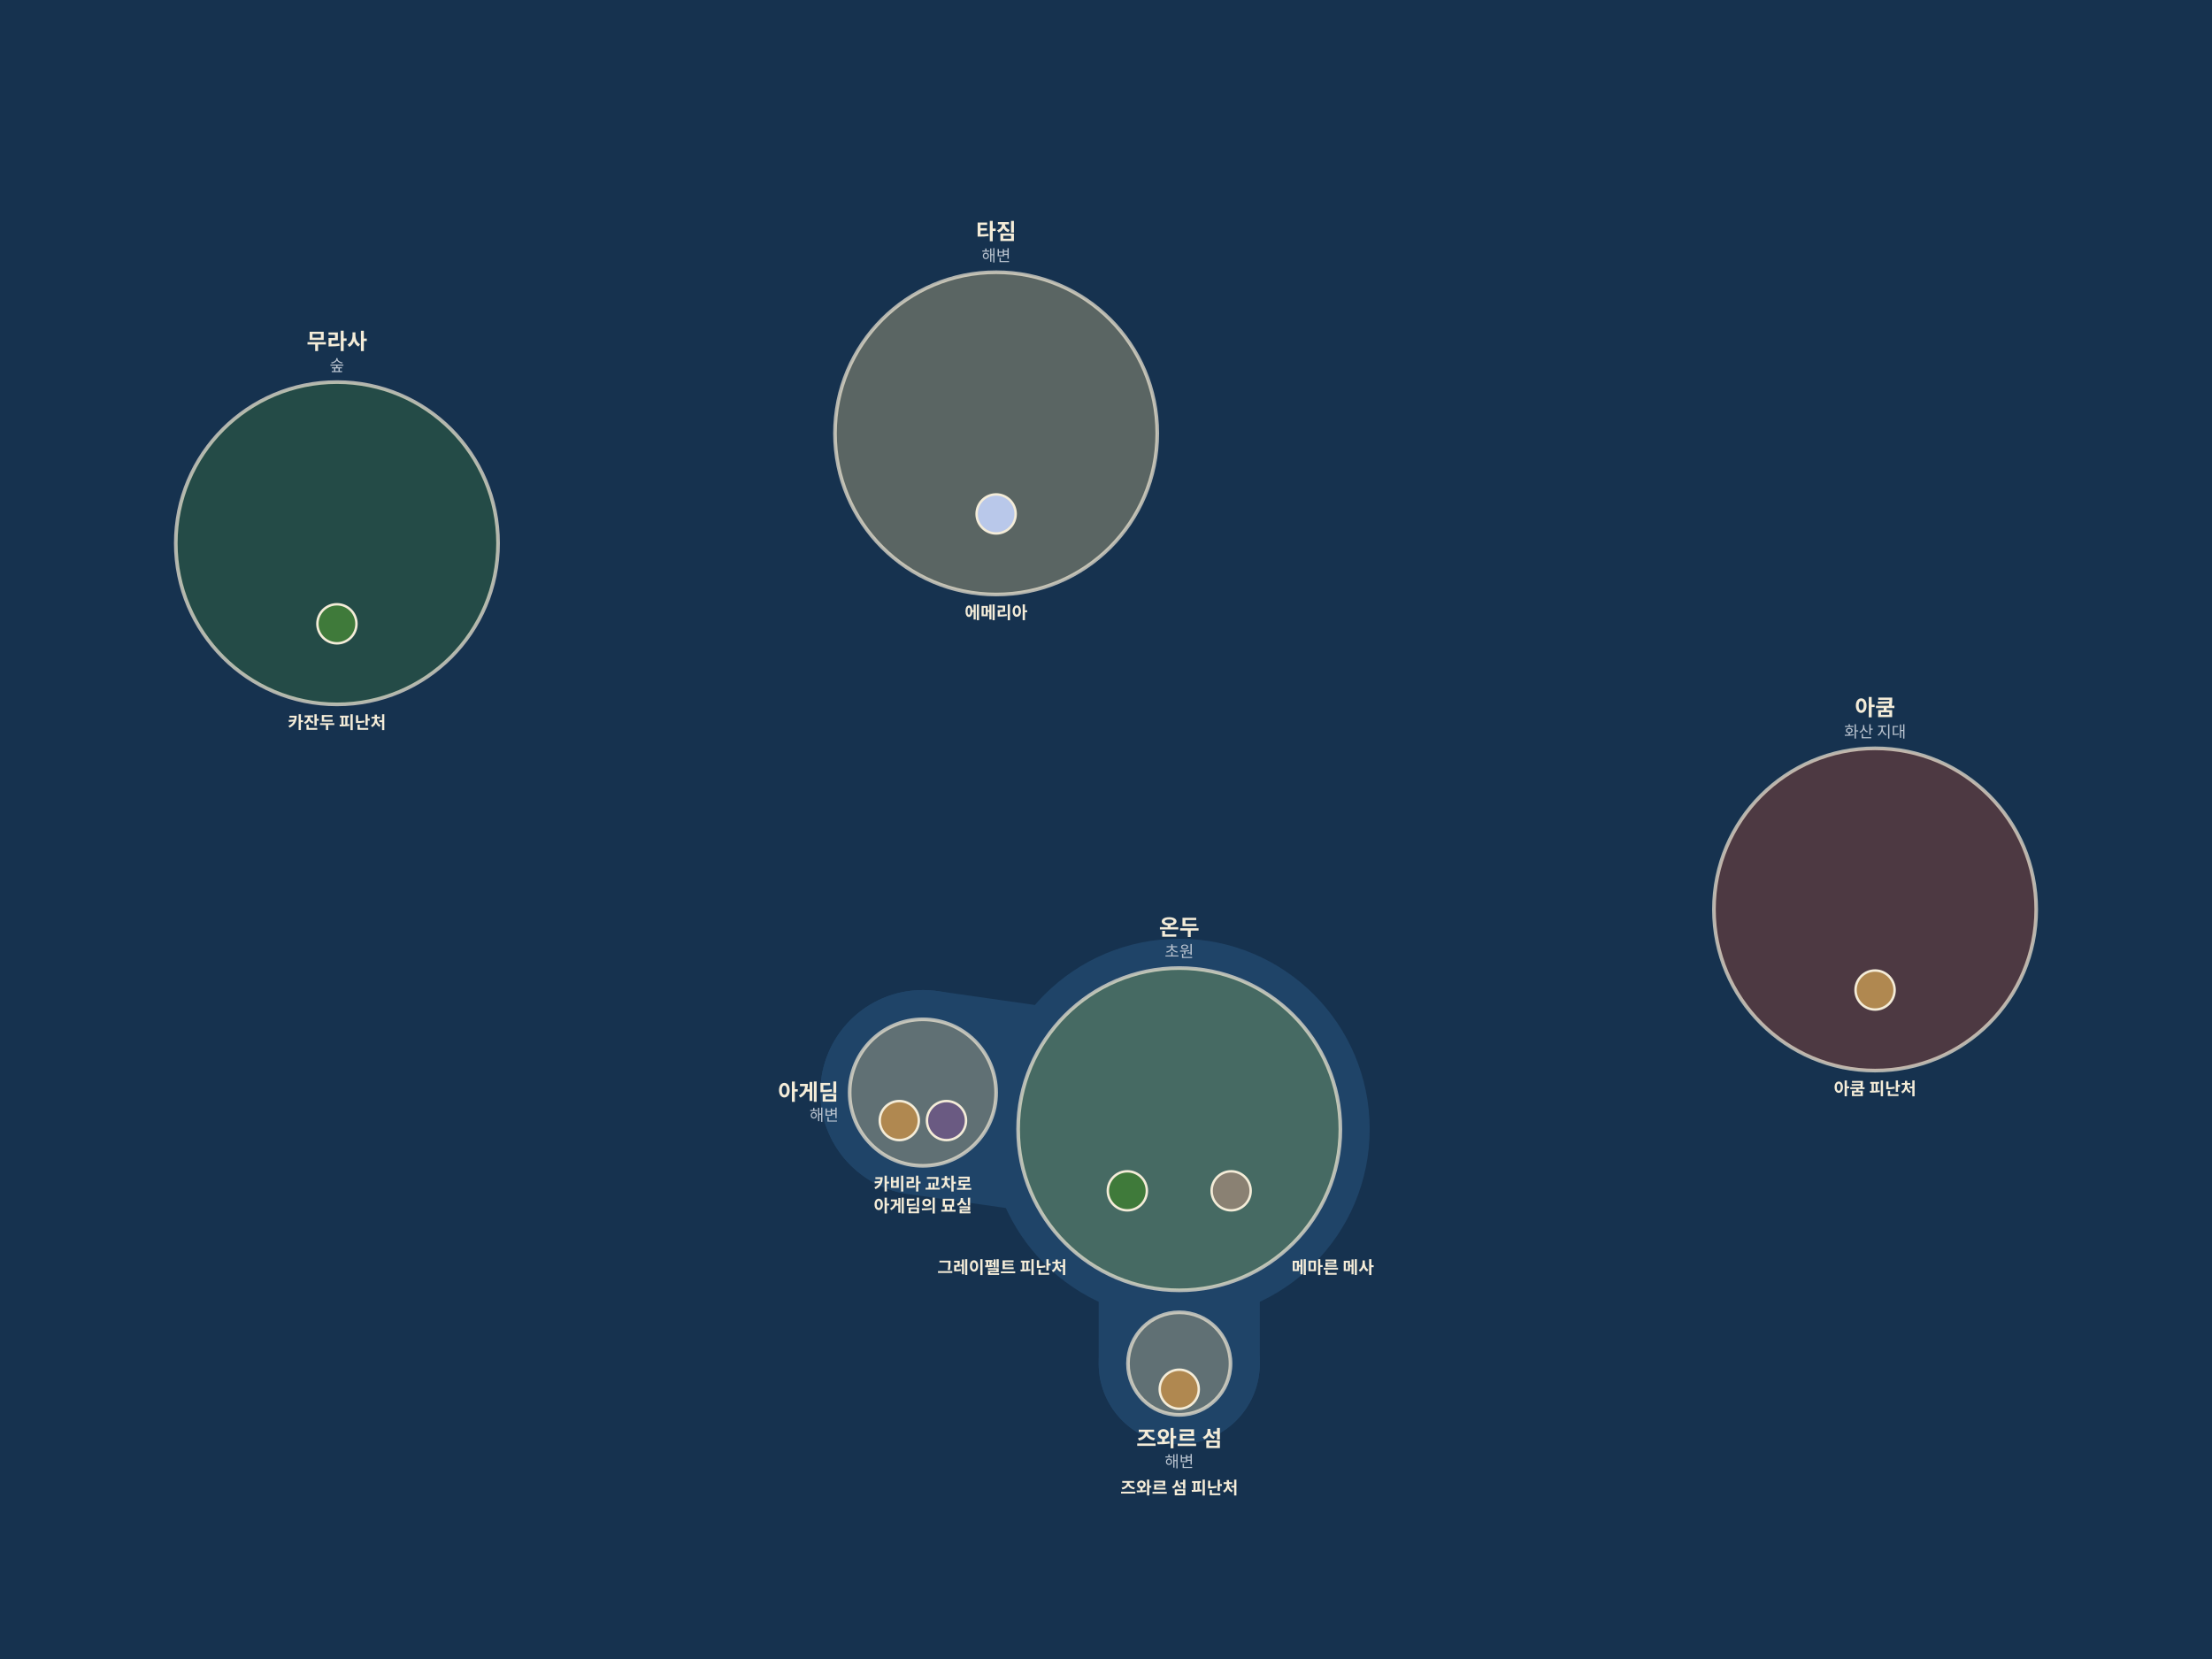
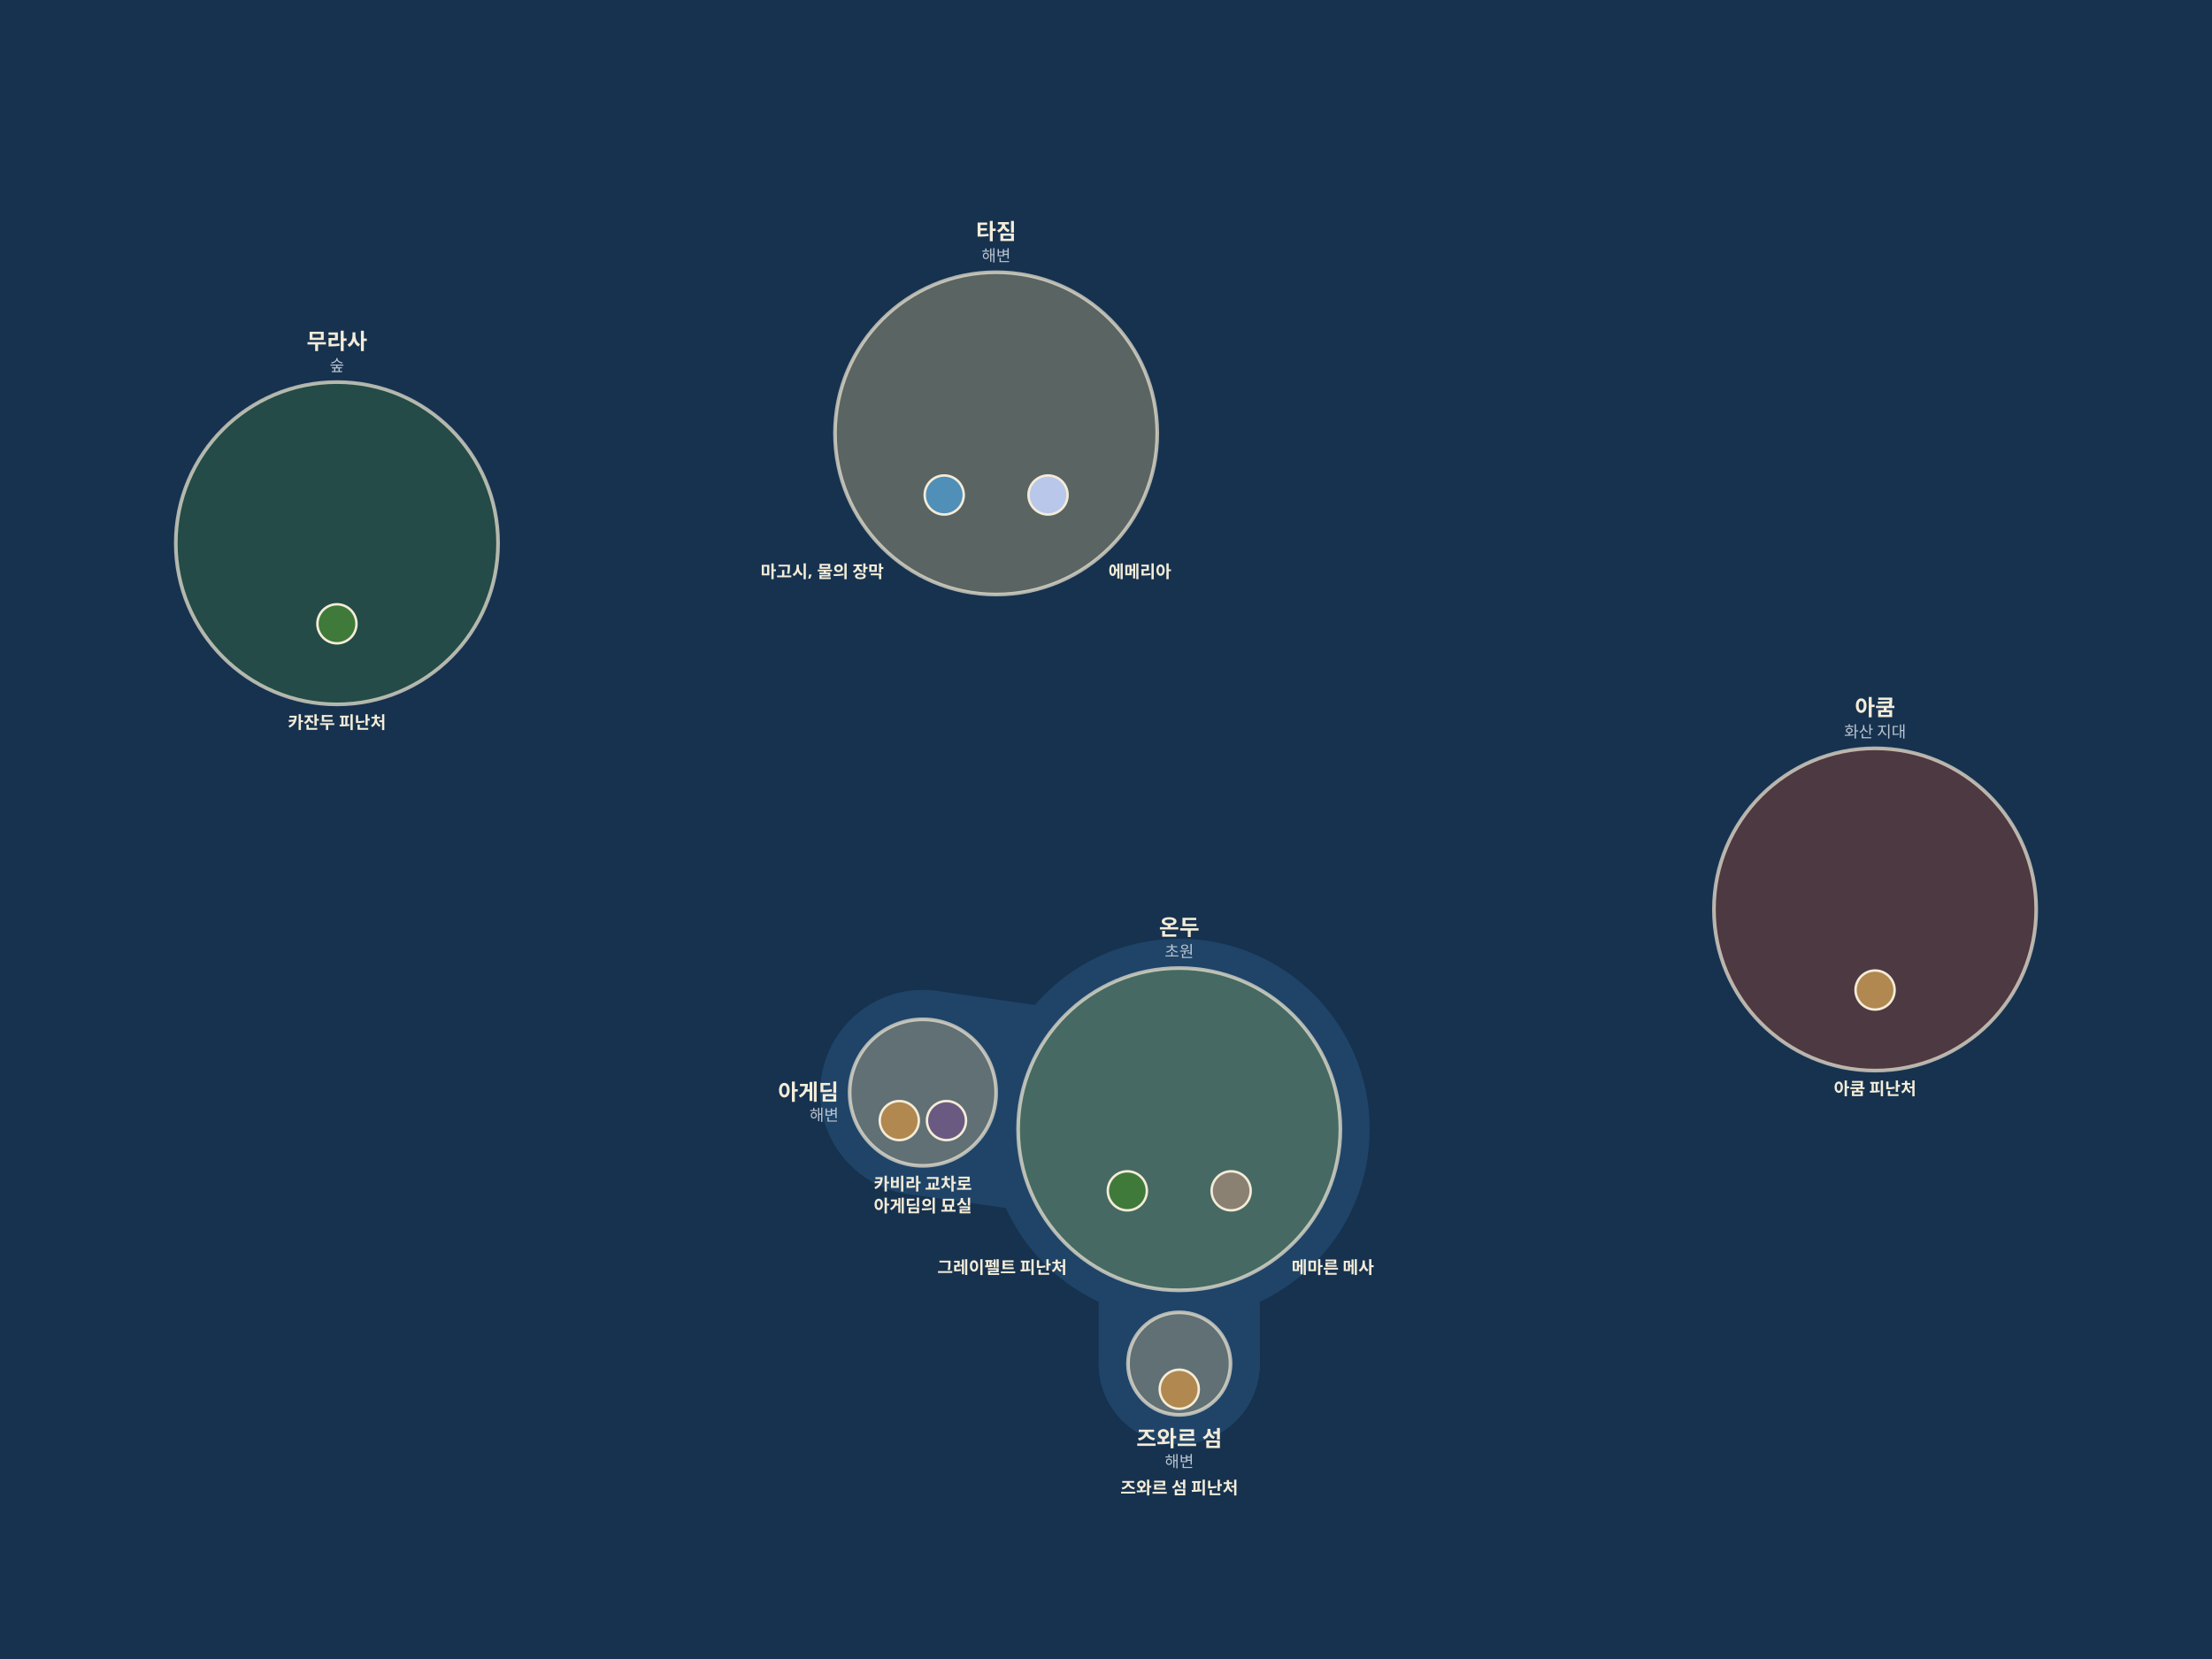
<svg xmlns="http://www.w3.org/2000/svg" viewBox="414 215 1812 1359" width="1812" height="1359">
  <style>
    .name { font: 600 18px sans-serif; fill: #f4ecd8; }
    .terrain { font: 13px sans-serif; fill: #b9c3cf; }
    .area { font: 600 14px sans-serif; fill: #f4ecd8; }
  </style>
  <rect x="414" y="215" width="1812" height="1359" fill="#16324f" />
  <line x1="1380" y1="1140" x2="1170" y2="1110" stroke="#1f4468" stroke-width="168" stroke-linecap="round" />
  <line x1="1380" y1="1140" x2="1380" y2="1332" stroke="#1f4468" stroke-width="132" stroke-linecap="round" />
  <circle cx="1380" cy="1140" r="156" fill="#1f4468" />
  <circle cx="1170" cy="1110" r="84" fill="#1f4468" />
  <circle cx="1380" cy="1332" r="66" fill="#1f4468" />
  <circle cx="1170" cy="1110" r="60" fill="#d9c38a" fill-opacity="0.35" stroke="#f4ecd8" stroke-opacity="0.7" stroke-width="3" />
  <circle cx="1950" cy="960" r="132" fill="#b5462c" fill-opacity="0.35" stroke="#f4ecd8" stroke-opacity="0.7" stroke-width="3" />
  <circle cx="1380" cy="1332" r="42" fill="#d9c38a" fill-opacity="0.35" stroke="#f4ecd8" stroke-opacity="0.7" stroke-width="3" />
  <circle cx="690" cy="660" r="132" fill="#3f7a3a" fill-opacity="0.35" stroke="#f4ecd8" stroke-opacity="0.7" stroke-width="3" />
  <circle cx="1380" cy="1140" r="132" fill="#8fb35a" fill-opacity="0.35" stroke="#f4ecd8" stroke-opacity="0.7" stroke-width="3" />
  <circle cx="1230" cy="570" r="132" fill="#d9c38a" fill-opacity="0.35" stroke="#f4ecd8" stroke-opacity="0.7" stroke-width="3" />
  <g>
    <circle cx="1189.327" cy="1132.945" r="16" fill="#6a5a82" stroke="#f4ecd8" stroke-width="2" />
    <text x="1170" y="1207.8" text-anchor="middle" class="area">아게딤의 묘실</text>
  </g>
  <g>
    <circle cx="1950" cy="1026" r="16" fill="#b08850" stroke="#f4ecd8" stroke-width="2" />
    <text x="1950" y="1111.8" text-anchor="middle" class="area">아쿰 피난처</text>
  </g>
  <g>
    <circle cx="1422.518" cy="1190.48" r="16" fill="#8a8173" stroke="#f4ecd8" stroke-width="2" />
    <text x="1471.994" y="1258.219" text-anchor="start" class="area">메마른 메사</text>
  </g>
  <g>
-     <circle cx="1230" cy="636" r="16" fill="#b9c8ea" stroke="#f4ecd8" stroke-width="2" />
-     <text x="1230" y="721.8" text-anchor="middle" class="area">에메리아</text>
+     <circle cx="1272.518" cy="620.48" r="16" fill="#b9c8ea" stroke="#f4ecd8" stroke-width="2" />
+     <text x="1321.994" y="688.219" text-anchor="start" class="area">에메리아</text>
  </g>
  <g>
    <circle cx="1337.482" cy="1190.48" r="16" fill="#3f7a3a" stroke="#f4ecd8" stroke-width="2" />
    <text x="1288.006" y="1258.219" text-anchor="end" class="area">그레이펠트 피난처</text>
  </g>
  <g>
    <circle cx="1380" cy="1353" r="16" fill="#b08850" stroke="#f4ecd8" stroke-width="2" />
    <text x="1380" y="1438.8" text-anchor="middle" class="area">즈와르 섬 피난처</text>
  </g>
  <g>
    <circle cx="1150.673" cy="1132.945" r="16" fill="#b08850" stroke="#f4ecd8" stroke-width="2" />
    <text x="1170" y="1189.8" text-anchor="middle" class="area">카비라 교차로</text>
  </g>
  <g>
    <circle cx="690" cy="726" r="16" fill="#3f7a3a" stroke="#f4ecd8" stroke-width="2" />
    <text x="690" y="811.8" text-anchor="middle" class="area">카잔두 피난처</text>
+   </g>
+   <g>
+     <circle cx="1187.482" cy="620.48" r="16" fill="#4f8fb8" stroke="#f4ecd8" stroke-width="2" />
+     <text x="1138.006" y="688.219" text-anchor="end" class="area">마고시, 물의 장막</text>
  </g>
  <g>
    <text x="1101" y="1116" text-anchor="end" class="name">아게딤</text>
    <text x="1101" y="1133" text-anchor="end" class="terrain">해변</text>
  </g>
  <g>
    <text x="1950" y="801" text-anchor="middle" class="name">아쿰</text>
    <text x="1950" y="819" text-anchor="middle" class="terrain">화산 지대</text>
  </g>
  <g>
    <text x="1380" y="1399.8" text-anchor="middle" class="name">즈와르 섬</text>
    <text x="1380" y="1416.8" text-anchor="middle" class="terrain">해변</text>
  </g>
  <g>
    <text x="690" y="501" text-anchor="middle" class="name">무라사</text>
    <text x="690" y="519" text-anchor="middle" class="terrain">숲</text>
  </g>
  <g>
    <text x="1380" y="981" text-anchor="middle" class="name">온두</text>
    <text x="1380" y="999" text-anchor="middle" class="terrain">초원</text>
  </g>
  <g>
    <text x="1230" y="411" text-anchor="middle" class="name">타짐</text>
    <text x="1230" y="429" text-anchor="middle" class="terrain">해변</text>
  </g>
</svg>
